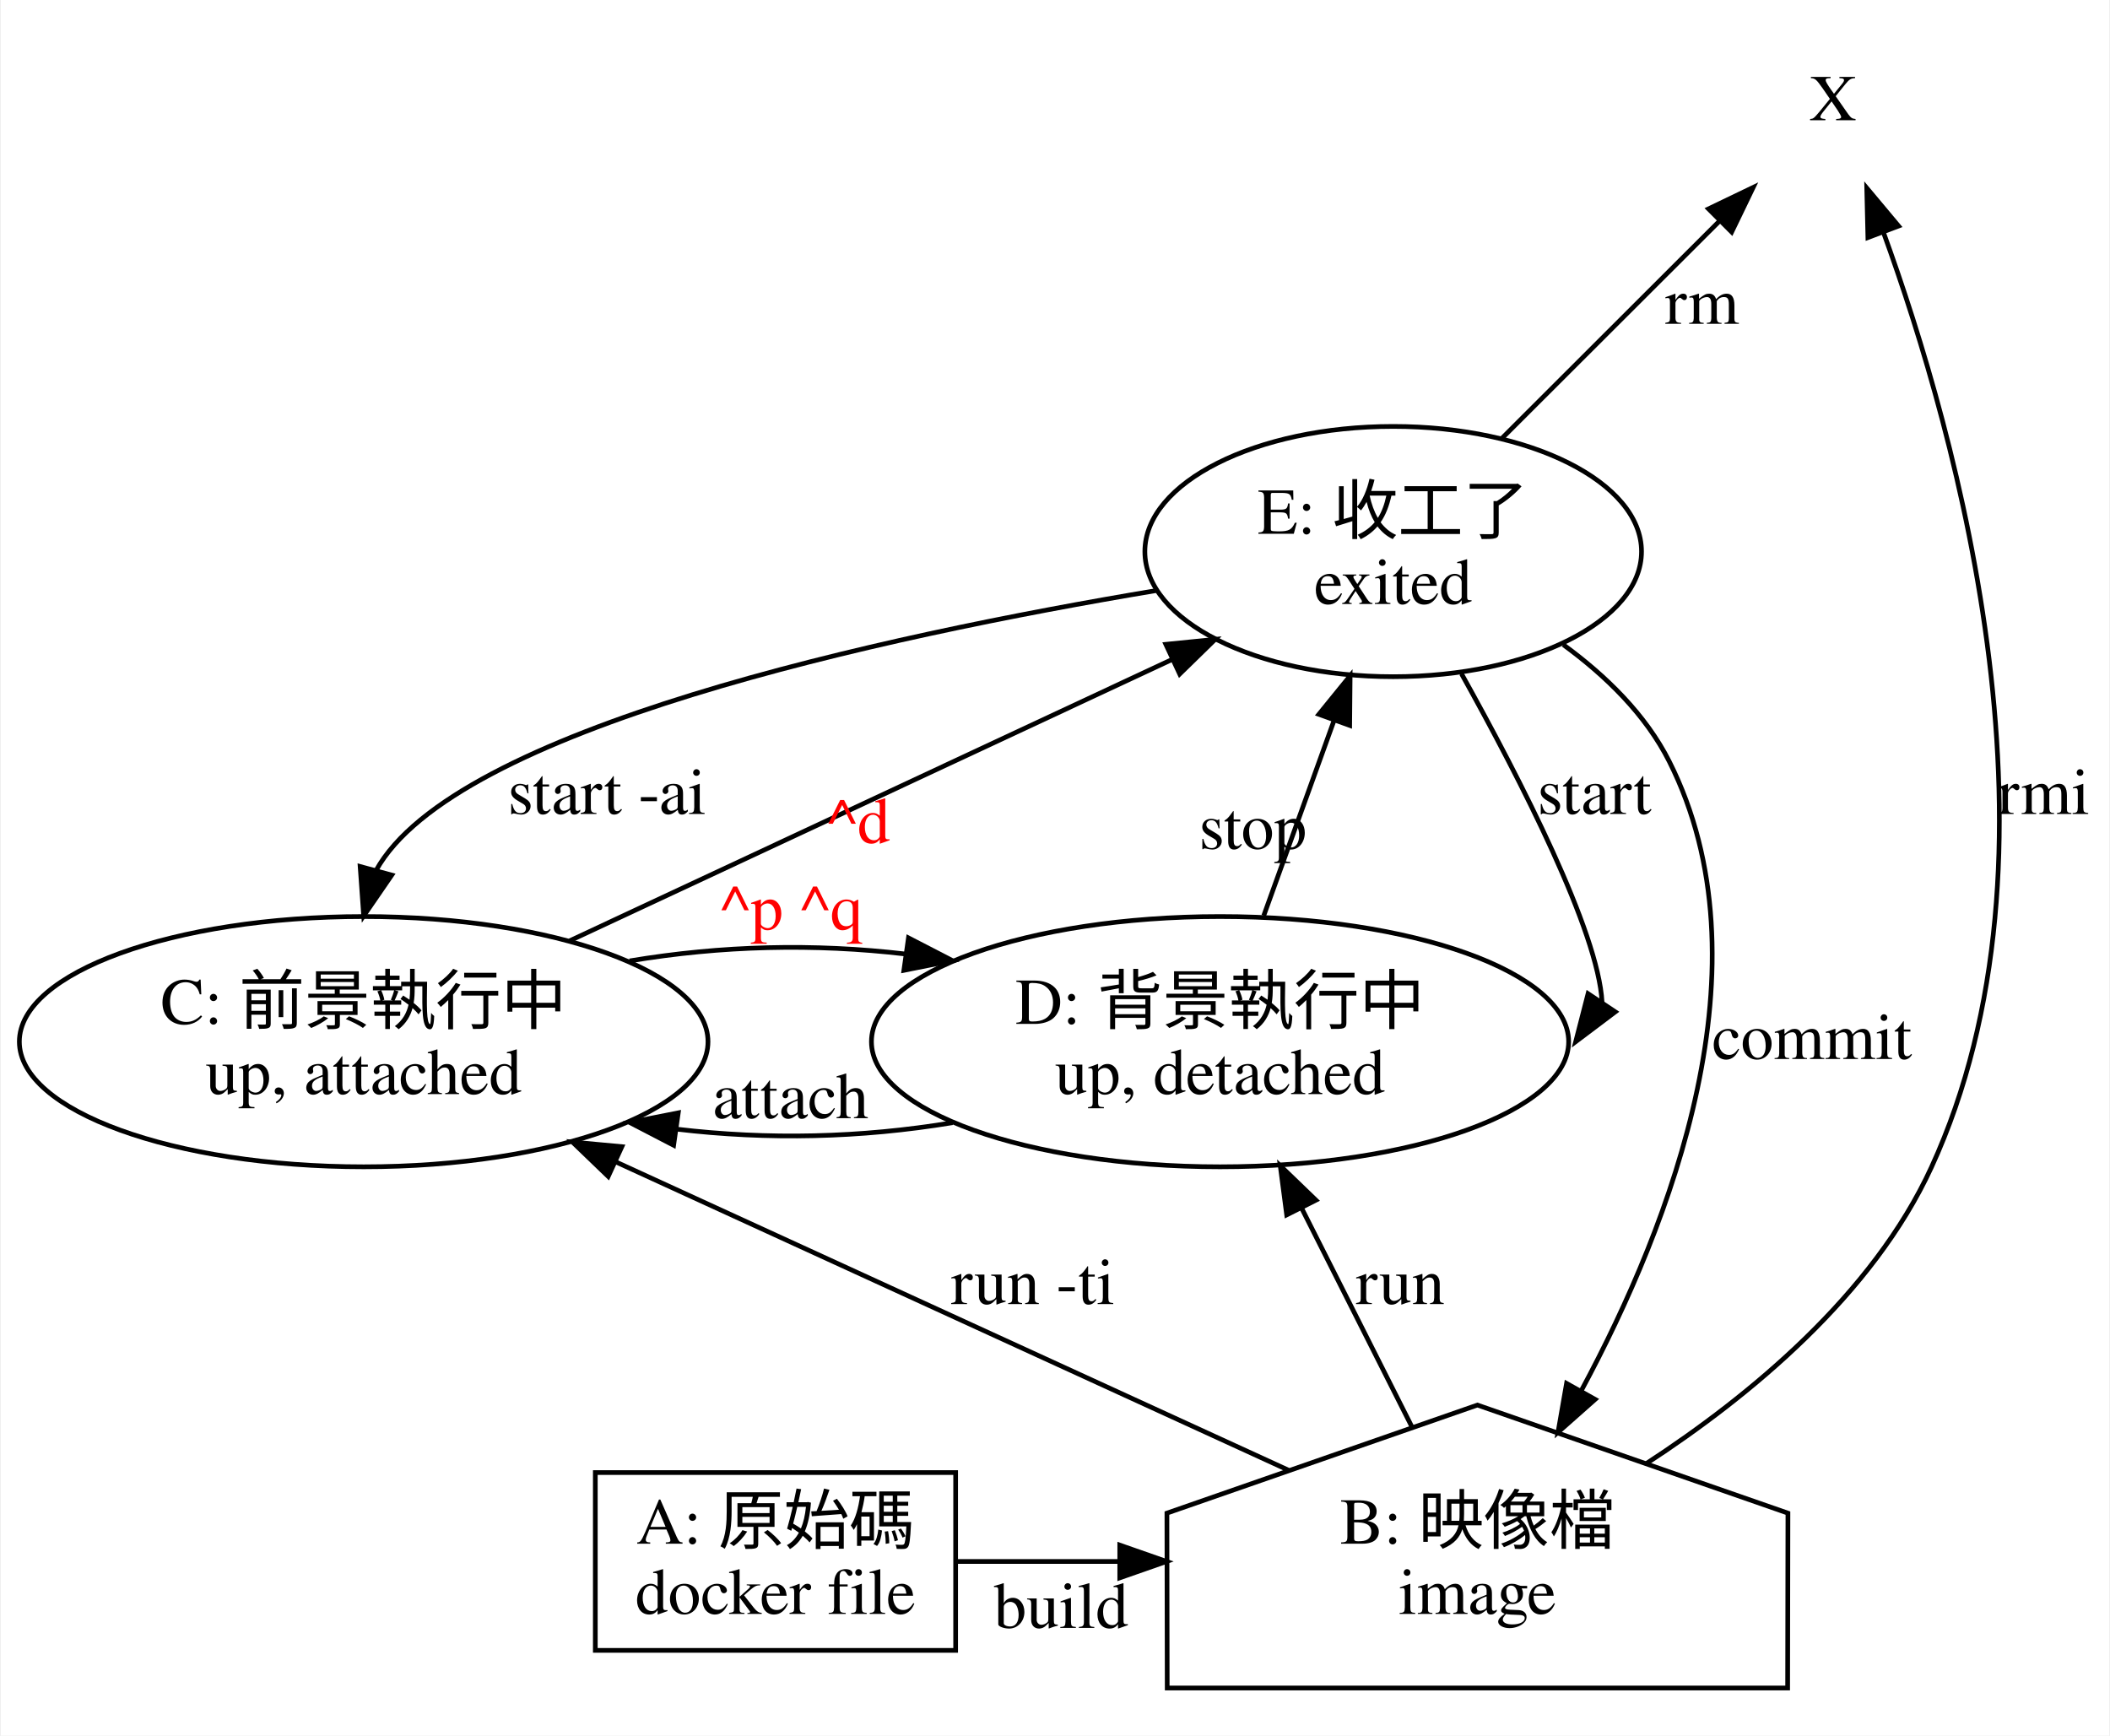
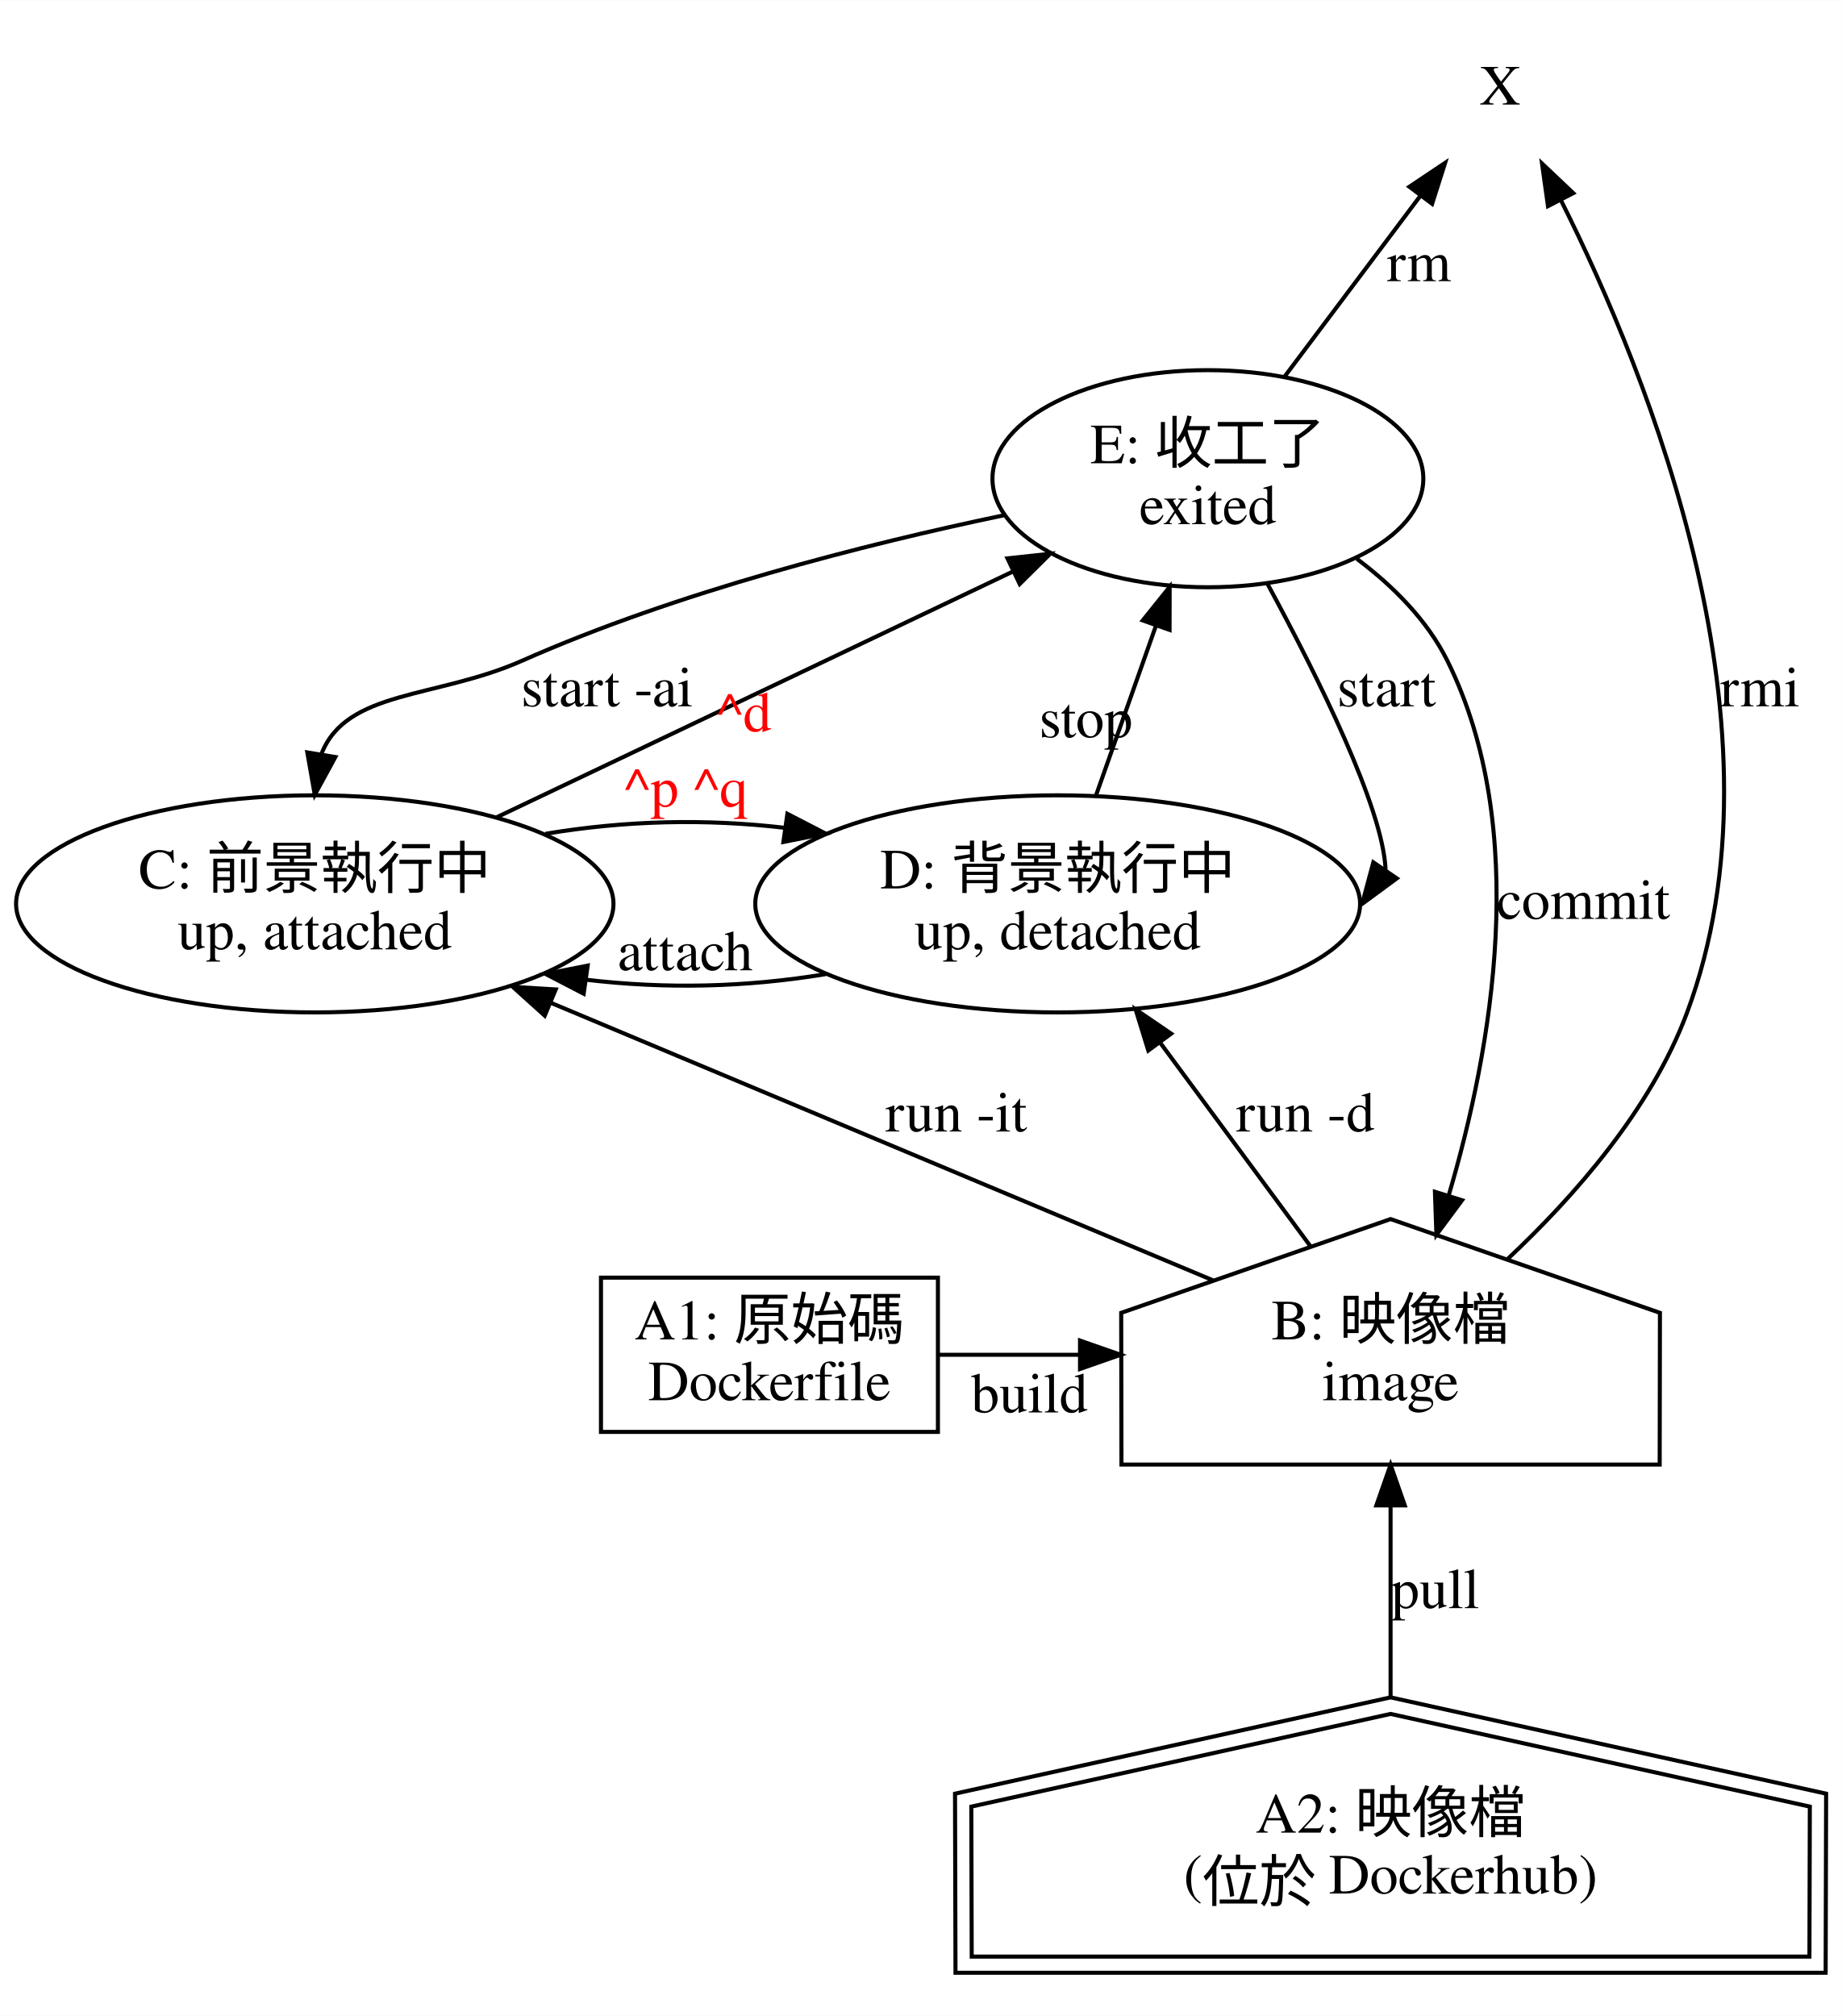
- <svg xmlns="http://www.w3.org/2000/svg" width="451pt" height="371pt" viewBox="0.00 0.00 450.54 370.91">
-   <g id="graph0" class="graph" transform="scale(1 1) rotate(0) translate(4 366.907)">
-     <polygon fill="white" stroke="none" points="-4,4 -4,-366.907 446.539,-366.907 446.539,4 -4,4" />
+ <svg xmlns="http://www.w3.org/2000/svg" width="454pt" height="497pt" viewBox="0.00 0.00 453.68 496.53">
+   <g id="graph0" class="graph" transform="scale(1 1) rotate(0) translate(4 492.5288)">
+     <polygon fill="#ffffff" stroke="transparent" points="-4,4 -4,-492.529 449.683,-492.529 449.683,4 -4,4" />
    <g id="node1" class="node">
-       <polygon fill="none" stroke="black" points="200.039,-52.213 123.039,-52.213 123.039,-14.213 200.039,-14.213 200.039,-52.213" />
-       <text text-anchor="middle" x="161.539" y="-37.013" font-family="Times,serif" font-size="14.00">A: 原始碼</text>
-       <text text-anchor="middle" x="161.539" y="-22.013" font-family="Times,serif" font-size="14.00">docker file</text>
+       <polygon fill="none" stroke="#000000" points="227.039,-177.835 144.039,-177.835 144.039,-139.835 227.039,-139.835 227.039,-177.835" />
+       <text text-anchor="middle" x="185.539" y="-162.635" font-family="Times,serif" font-size="14.00" fill="#000000">A1: 原始碼</text>
+       <text text-anchor="middle" x="185.539" y="-147.635" font-family="Times,serif" font-size="14.00" fill="#000000">Dockerfile</text>
+     </g>
+     <g id="node3" class="node">
+       <polygon fill="none" stroke="#000000" points="404.892,-169.165 338.539,-192.263 272.186,-169.165 272.248,-131.792 404.83,-131.792 404.892,-169.165" />
+       <text text-anchor="middle" x="338.539" y="-162.635" font-family="Times,serif" font-size="14.00" fill="#000000">B: 映像檔</text>
+       <text text-anchor="middle" x="338.539" y="-147.635" font-family="Times,serif" font-size="14.00" fill="#000000">image</text>
+     </g>
+     <g id="edge1" class="edge">
+       <path fill="none" stroke="#000000" d="M227.347,-158.835C238.13,-158.835 250.08,-158.835 262.03,-158.835" />
+       <polygon fill="#000000" stroke="#000000" points="262.043,-162.335 272.043,-158.835 262.043,-155.335 262.043,-162.335" />
+       <text text-anchor="middle" x="249.576" y="-144.635" font-family="Times,serif" font-size="14.00" fill="#000000">build</text>
    </g>
    <g id="node2" class="node">
-       <polygon fill="none" stroke="black" points="377.892,-43.543 311.539,-66.641 245.186,-43.543 245.248,-6.17 377.83,-6.17 377.892,-43.543" />
-       <text text-anchor="middle" x="311.539" y="-37.013" font-family="Times,serif" font-size="14.00">B: 映像檔</text>
-       <text text-anchor="middle" x="311.539" y="-22.013" font-family="Times,serif" font-size="14.00">image</text>
+       <polygon fill="none" stroke="#000000" points="441.814,-47.523 338.539,-70.357 235.264,-47.523 235.361,-10.576 441.717,-10.576 441.814,-47.523" />
+       <polygon fill="none" stroke="#000000" points="445.827,-50.712 338.539,-74.434 231.251,-50.712 231.366,-6.596 445.712,-6.596 445.827,-50.712" />
+       <text text-anchor="middle" x="338.539" y="-41.111" font-family="Times,serif" font-size="14.00" fill="#000000">A2: 映像檔</text>
+       <text text-anchor="middle" x="338.539" y="-26.111" font-family="Times,serif" font-size="14.00" fill="#000000">(位於 Dockerhub)</text>
    </g>
-     <g id="edge1" class="edge">
-       <path fill="none" stroke="black" d="M200.168,-33.213C210.883,-33.213 222.905,-33.213 234.98,-33.213" />
-       <polygon fill="black" stroke="black" points="235.109,-36.713 245.109,-33.213 235.109,-29.713 235.109,-36.713" />
-       <text text-anchor="middle" x="222.576" y="-19.013" font-family="Times,serif" font-size="14.00">build</text>
+     <g id="edge2" class="edge">
+       <path fill="none" stroke="#000000" d="M338.539,-74.764C338.539,-89.579 338.539,-106.574 338.539,-121.388" />
+       <polygon fill="#000000" stroke="#000000" points="335.039,-121.728 338.539,-131.728 342.039,-121.728 335.039,-121.728" />
+       <text text-anchor="middle" x="349.539" y="-96.422" font-family="Times,serif" font-size="14.00" fill="#000000">pull</text>
    </g>
-     <g id="node3" class="node">
-       <ellipse fill="none" stroke="black" cx="73.539" cy="-144.296" rx="73.578" ry="26.741" />
-       <text text-anchor="middle" x="73.539" y="-148.096" font-family="Times,serif" font-size="14.00">C: 前景執行中</text>
-       <text text-anchor="middle" x="73.539" y="-133.096" font-family="Times,serif" font-size="14.00">up, attached</text>
+     <g id="node4" class="node">
+       <ellipse fill="none" stroke="#000000" cx="73.539" cy="-269.919" rx="73.578" ry="26.741" />
+       <text text-anchor="middle" x="73.539" y="-273.719" font-family="Times,serif" font-size="14.00" fill="#000000">C: 前景執行中</text>
+       <text text-anchor="middle" x="73.539" y="-258.719" font-family="Times,serif" font-size="14.00" fill="#000000">up, attached</text>
+     </g>
+     <g id="edge4" class="edge">
+       <path fill="none" stroke="#000000" d="M294.78,-177.179C250.172,-195.877 180.728,-224.987 131.556,-245.599" />
+       <polygon fill="#000000" stroke="#000000" points="130.182,-242.38 122.313,-249.474 132.889,-248.835 130.182,-242.38" />
+       <text text-anchor="middle" x="231.539" y="-213.849" font-family="Times,serif" font-size="14.00" fill="#000000">run -it</text>
+     </g>
+     <g id="node5" class="node">
+       <ellipse fill="none" stroke="#000000" cx="256.539" cy="-269.919" rx="74.493" ry="26.741" />
+       <text text-anchor="middle" x="256.539" y="-273.719" font-family="Times,serif" font-size="14.00" fill="#000000">D: 背景執行中</text>
+       <text text-anchor="middle" x="256.539" y="-258.719" font-family="Times,serif" font-size="14.00" fill="#000000">up, detached</text>
+     </g>
+     <g id="edge5" class="edge">
+       <path fill="none" stroke="#000000" d="M318.898,-185.442C307.762,-200.528 293.709,-219.565 281.765,-235.746" />
+       <polygon fill="#000000" stroke="#000000" points="278.86,-233.788 275.737,-243.912 284.492,-237.945 278.86,-233.788" />
+       <text text-anchor="middle" x="317.539" y="-213.849" font-family="Times,serif" font-size="14.00" fill="#000000">run -d</text>
+     </g>
+     <g id="node7" class="node">
+       <text text-anchor="middle" x="365.539" y="-466.829" font-family="Times,serif" font-size="14.00" fill="#000000">X</text>
    </g>
    <g id="edge3" class="edge">
-       <path fill="none" stroke="black" d="M271.166,-52.718C231.628,-70.839 171.129,-98.568 127.485,-118.571" />
-       <polygon fill="black" stroke="black" points="125.798,-115.494 118.165,-122.843 128.714,-121.858 125.798,-115.494" />
-       <text text-anchor="middle" x="216.539" y="-88.226" font-family="Times,serif" font-size="14.00">run -ti</text>
+       <path fill="none" stroke="#000000" d="M367.419,-182.476C383.771,-197.805 402.679,-219.301 411.539,-243.048 437.466,-312.539 402.323,-399.711 380.531,-443.207" />
+       <polygon fill="#000000" stroke="#000000" points="377.315,-441.807 375.847,-452.3 383.538,-445.012 377.315,-441.807" />
+       <text text-anchor="middle" x="429.539" y="-318.589" font-family="Times,serif" font-size="14.00" fill="#000000">rmi</text>
    </g>
-     <g id="node4" class="node">
-       <ellipse fill="none" stroke="black" cx="256.539" cy="-144.296" rx="74.493" ry="26.741" />
-       <text text-anchor="middle" x="256.539" y="-148.096" font-family="Times,serif" font-size="14.00">D: 背景執行中</text>
-       <text text-anchor="middle" x="256.539" y="-133.096" font-family="Times,serif" font-size="14.00">up, detached</text>
-     </g>
-     <g id="edge4" class="edge">
-       <path fill="none" stroke="black" d="M297.518,-62.022C290.349,-76.24 281.557,-93.678 273.957,-108.752" />
-       <polygon fill="black" stroke="black" points="270.781,-107.277 269.404,-117.782 277.031,-110.428 270.781,-107.277" />
-       <text text-anchor="middle" x="295.039" y="-88.226" font-family="Times,serif" font-size="14.00">run</text>
+     <g id="edge6" class="edge">
+       <path fill="none" stroke="#000000" d="M130.369,-287.178C150.045,-290.462 169.72,-290.95 189.396,-288.643" />
+       <polygon fill="#000000" stroke="#000000" points="189.956,-292.099 199.368,-287.234 188.977,-285.168 189.956,-292.099" />
+       <text text-anchor="middle" x="164.955" y="-293.871" font-family="Times,serif" font-size="14.00" fill="#ff0000">^p ^q</text>
    </g>
    <g id="node6" class="node">
-       <text text-anchor="middle" x="387.539" y="-341.207" font-family="Times,serif" font-size="14.00">X</text>
-     </g>
-     <g id="edge2" class="edge">
-       <path fill="none" stroke="black" d="M347.68,-54.17C369.738,-68.558 396.028,-90.21 408.539,-117.426 439.218,-184.165 414.227,-273.49 398.269,-317.343" />
-       <polygon fill="black" stroke="black" points="394.982,-316.139 394.735,-326.731 401.534,-318.605 394.982,-316.139" />
-       <text text-anchor="middle" x="432.539" y="-192.967" font-family="Times,serif" font-size="14.00">rmi</text>
-     </g>
-     <g id="edge5" class="edge">
-       <path fill="none" stroke="black" d="M130.369,-161.556C150.045,-164.84 169.72,-165.328 189.396,-163.021" />
-       <polygon fill="black" stroke="black" points="189.956,-166.477 199.368,-161.612 188.977,-159.546 189.956,-166.477" />
-       <text text-anchor="middle" x="164.955" y="-168.249" font-family="Times,serif" font-size="14.00" fill="red">^p ^q</text>
-     </g>
-     <g id="node5" class="node">
-       <ellipse fill="none" stroke="black" cx="293.539" cy="-249.037" rx="53.066" ry="26.741" />
-       <text text-anchor="middle" x="293.539" y="-252.837" font-family="Times,serif" font-size="14.00">E: 收工了</text>
-       <text text-anchor="middle" x="293.539" y="-237.837" font-family="Times,serif" font-size="14.00">exited</text>
-     </g>
-     <g id="edge6" class="edge">
-       <path fill="none" stroke="black" d="M117.531,-165.841C154.753,-183.223 207.977,-208.079 246.137,-225.9" />
-       <polygon fill="black" stroke="black" points="244.953,-229.21 255.495,-230.27 247.915,-222.867 244.953,-229.21" />
-       <text text-anchor="middle" x="179.277" y="-186.745" font-family="Times,serif" font-size="14.00" fill="red">^d</text>
+       <ellipse fill="none" stroke="#000000" cx="293.539" cy="-374.659" rx="53.066" ry="26.741" />
+       <text text-anchor="middle" x="293.539" y="-378.459" font-family="Times,serif" font-size="14.00" fill="#000000">E: 收工了</text>
+       <text text-anchor="middle" x="293.539" y="-363.459" font-family="Times,serif" font-size="14.00" fill="#000000">exited</text>
    </g>
    <g id="edge7" class="edge">
-       <path fill="none" stroke="black" d="M199.368,-126.981C179.693,-123.729 160.017,-123.273 140.342,-125.612" />
-       <polygon fill="black" stroke="black" points="139.773,-122.158 130.369,-127.037 140.764,-129.087 139.773,-122.158" />
-       <text text-anchor="middle" x="164.782" y="-127.944" font-family="Times,serif" font-size="14.00">attach</text>
+       <path fill="none" stroke="#000000" d="M118.325,-291.241C155.271,-308.83 207.579,-333.734 245.414,-351.747" />
+       <polygon fill="#000000" stroke="#000000" points="244.169,-355.031 254.703,-356.169 247.178,-348.71 244.169,-355.031" />
+       <text text-anchor="middle" x="179.267" y="-312.387" font-family="Times,serif" font-size="14.00" fill="#ff0000">^d</text>
    </g>
    <g id="edge8" class="edge">
-       <path fill="none" stroke="black" d="M265.876,-171.222C270.424,-183.851 275.96,-199.224 280.882,-212.89" />
-       <polygon fill="black" stroke="black" points="277.652,-214.253 284.334,-222.475 284.238,-211.881 277.652,-214.253" />
-       <text text-anchor="middle" x="263.549" y="-185.494" font-family="Times,serif" font-size="14.00">stop</text>
+       <path fill="none" stroke="#000000" d="M199.368,-252.603C179.693,-249.351 160.017,-248.895 140.342,-251.234" />
+       <polygon fill="#000000" stroke="#000000" points="139.774,-247.78 130.369,-252.659 140.764,-254.709 139.774,-247.78" />
+       <text text-anchor="middle" x="164.782" y="-253.566" font-family="Times,serif" font-size="14.00" fill="#000000">attach</text>
+     </g>
+     <g id="edge9" class="edge">
+       <path fill="none" stroke="#000000" d="M265.971,-296.62C270.451,-309.3 275.873,-324.649 280.719,-338.367" />
+       <polygon fill="#000000" stroke="#000000" points="277.493,-339.743 284.124,-348.006 284.093,-337.411 277.493,-339.743" />
+       <text text-anchor="middle" x="263.486" y="-310.937" font-family="Times,serif" font-size="14.00" fill="#000000">stop</text>
+     </g>
+     <g id="edge13" class="edge">
+       <path fill="none" stroke="#000000" d="M330.226,-354.927C339.159,-348.214 347.566,-339.819 352.539,-329.789 373.095,-288.332 363.538,-234.216 352.851,-198.085" />
+       <polygon fill="#000000" stroke="#000000" points="356.148,-196.901 349.831,-188.396 349.466,-198.984 356.148,-196.901" />
+       <text text-anchor="middle" x="386.039" y="-266.219" font-family="Times,serif" font-size="14.00" fill="#000000">commit</text>
+     </g>
+     <g id="edge10" class="edge">
+       <path fill="none" stroke="#000000" d="M243.336,-365.66C208.96,-358.466 162.843,-346.752 124.539,-329.789 103.518,-320.479 81.315,-322.672 75.187,-306.857" />
+       <polygon fill="#000000" stroke="#000000" points="78.609,-306.092 73.539,-296.789 71.701,-307.223 78.609,-306.092" />
+       <text text-anchor="middle" x="145.539" y="-318.589" font-family="Times,serif" font-size="14.00" fill="#000000">start -ai</text>
+     </g>
+     <g id="edge11" class="edge">
+       <path fill="none" stroke="#000000" d="M308.209,-348.768C320.697,-325.748 336.716,-293.465 337.305,-278.349" />
+       <polygon fill="#000000" stroke="#000000" points="340.074,-276.196 331.539,-269.919 334.296,-280.149 340.074,-276.196" />
+       <text text-anchor="middle" x="337.539" y="-318.589" font-family="Times,serif" font-size="14.00" fill="#000000">start</text>
    </g>
    <g id="edge12" class="edge">
-       <path fill="none" stroke="black" d="M329.9,-229.121C338.947,-222.523 347.495,-214.203 352.539,-204.167 374.31,-160.849 352.953,-105.425 333.81,-69.864" />
-       <polygon fill="black" stroke="black" points="336.696,-67.853 328.764,-60.83 330.585,-71.267 336.696,-67.853" />
-       <text text-anchor="middle" x="383.039" y="-140.596" font-family="Times,serif" font-size="14.00">commit</text>
-     </g>
-     <g id="edge9" class="edge">
-       <path fill="none" stroke="black" d="M243.067,-240.731C184.204,-230.9 92.799,-211.079 76.178,-180.874" />
-       <polygon fill="black" stroke="black" points="79.54,-179.898 73.539,-171.167 72.784,-181.734 79.54,-179.898" />
-       <text text-anchor="middle" x="125.539" y="-192.967" font-family="Times,serif" font-size="14.00">start -ai</text>
-     </g>
-     <g id="edge10" class="edge">
-       <path fill="none" stroke="black" d="M308.132,-222.924C320.834,-200.137 337.347,-167.863 338.173,-152.737" />
-       <polygon fill="black" stroke="black" points="341.002,-150.67 332.539,-144.296 335.18,-154.557 341.002,-150.67" />
-       <text text-anchor="middle" x="336.539" y="-192.967" font-family="Times,serif" font-size="14.00">start</text>
-     </g>
-     <g id="edge11" class="edge">
-       <path fill="none" stroke="black" d="M316.775,-273.24C330.942,-287.388 349.018,-305.439 363.355,-319.756" />
-       <polygon fill="black" stroke="black" points="360.921,-322.272 370.47,-326.862 365.868,-317.319 360.921,-322.272" />
-       <text text-anchor="middle" x="359.539" y="-297.707" font-family="Times,serif" font-size="14.00">rm</text>
+       <path fill="none" stroke="#000000" d="M312.456,-399.847C322.738,-413.538 335.441,-430.452 345.842,-444.301" />
+       <polygon fill="#000000" stroke="#000000" points="343.174,-446.577 351.978,-452.472 348.771,-442.374 343.174,-446.577" />
+       <text text-anchor="middle" x="345.539" y="-423.329" font-family="Times,serif" font-size="14.00" fill="#000000">rm</text>
    </g>
  </g>
</svg>
